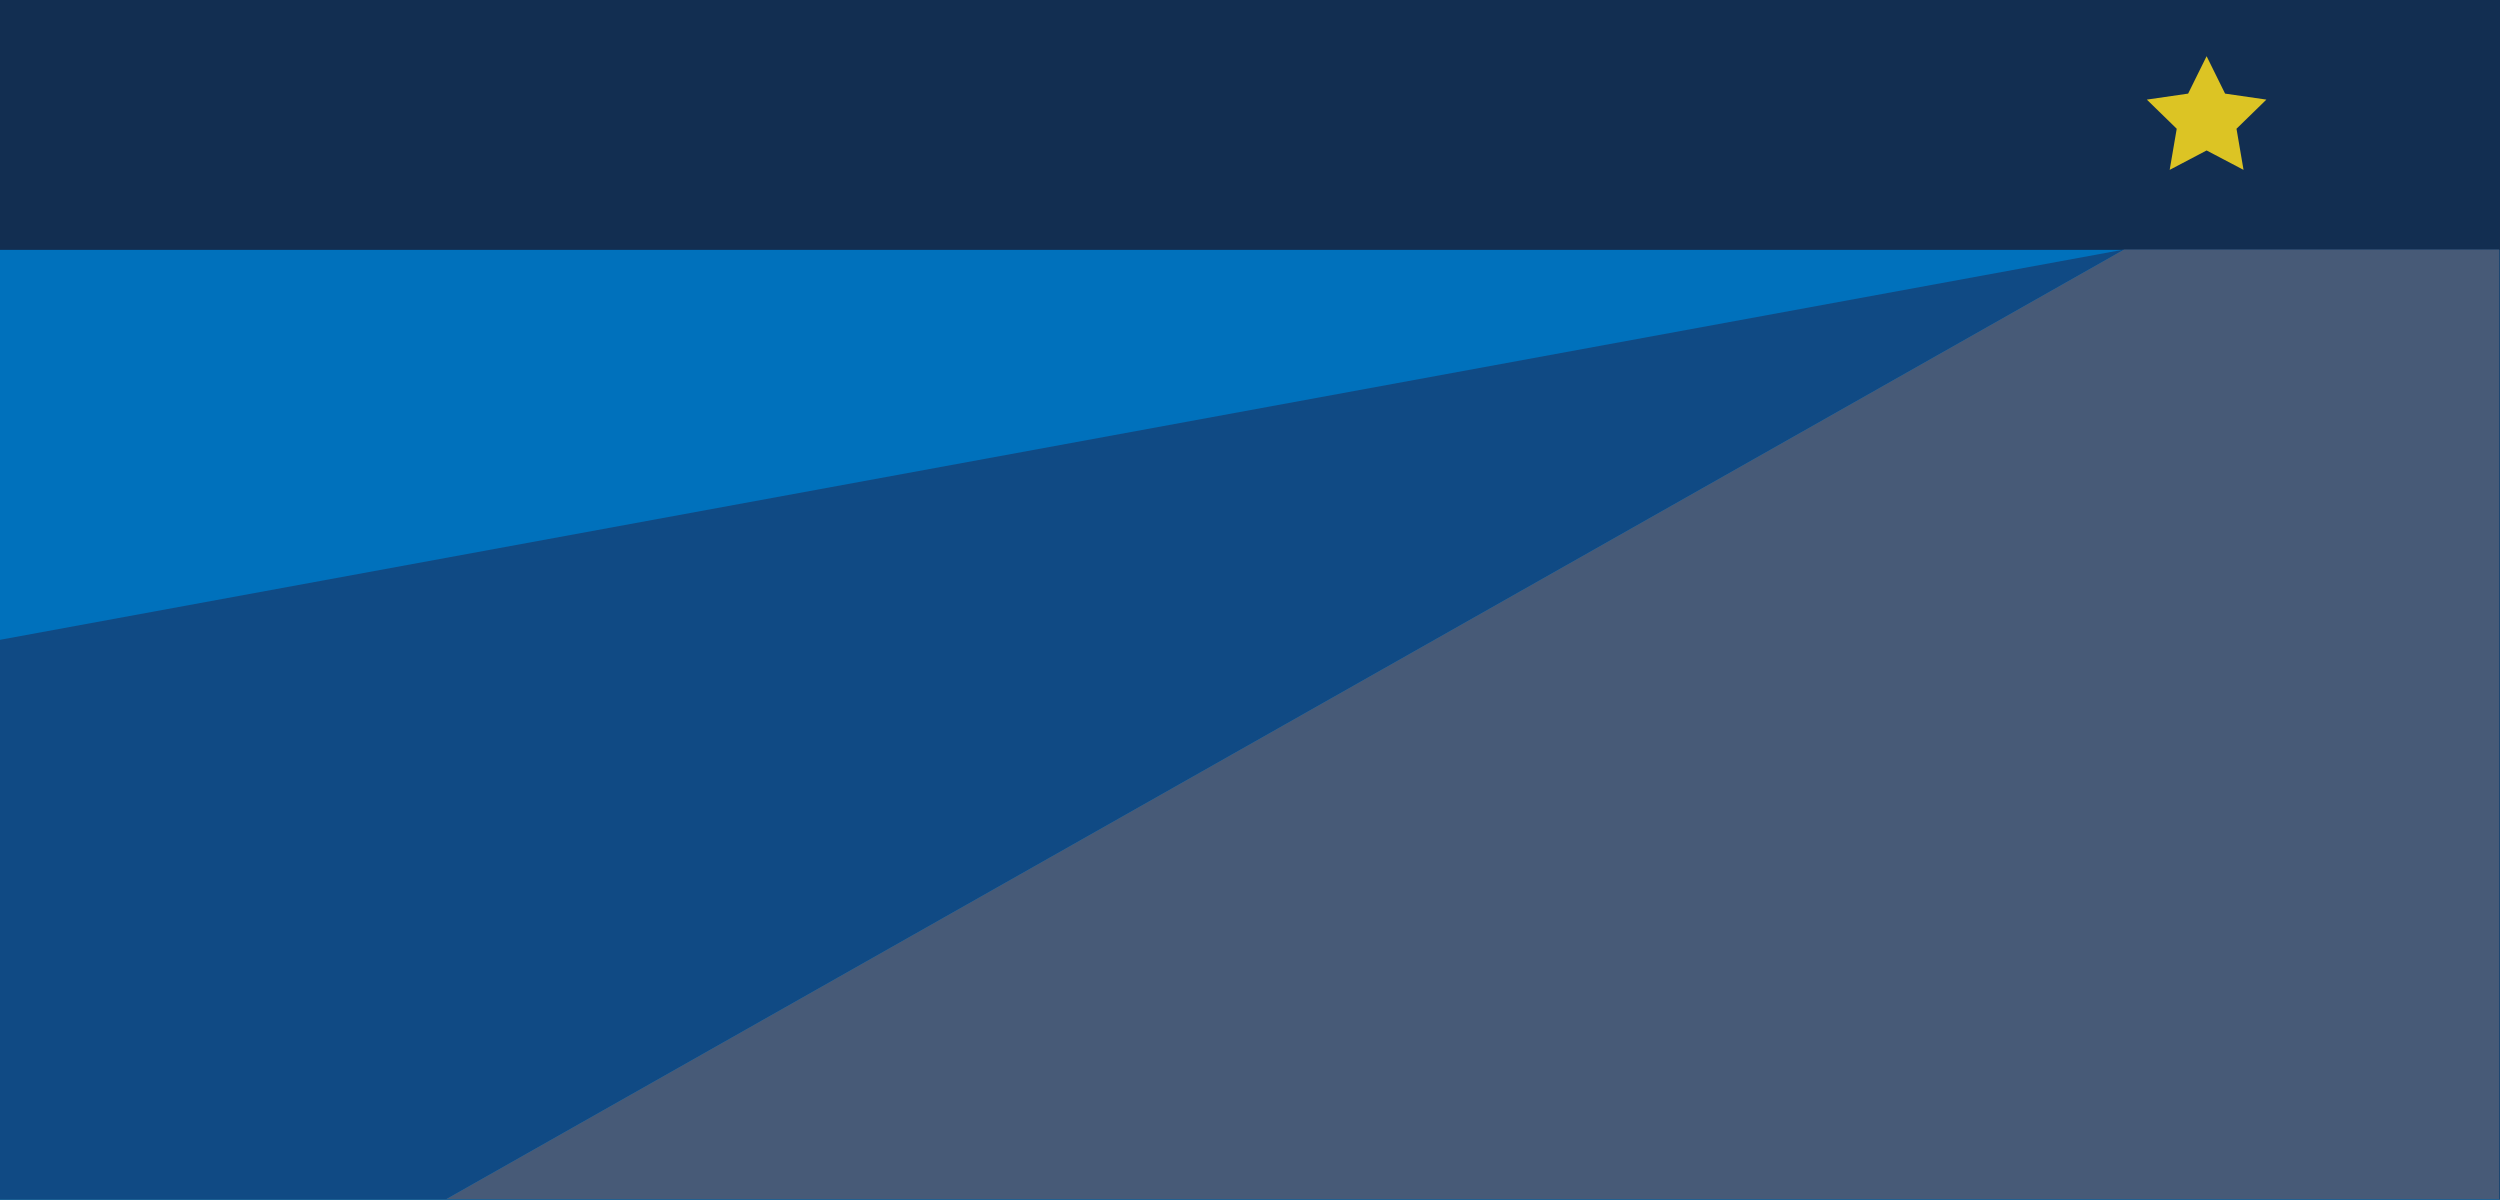
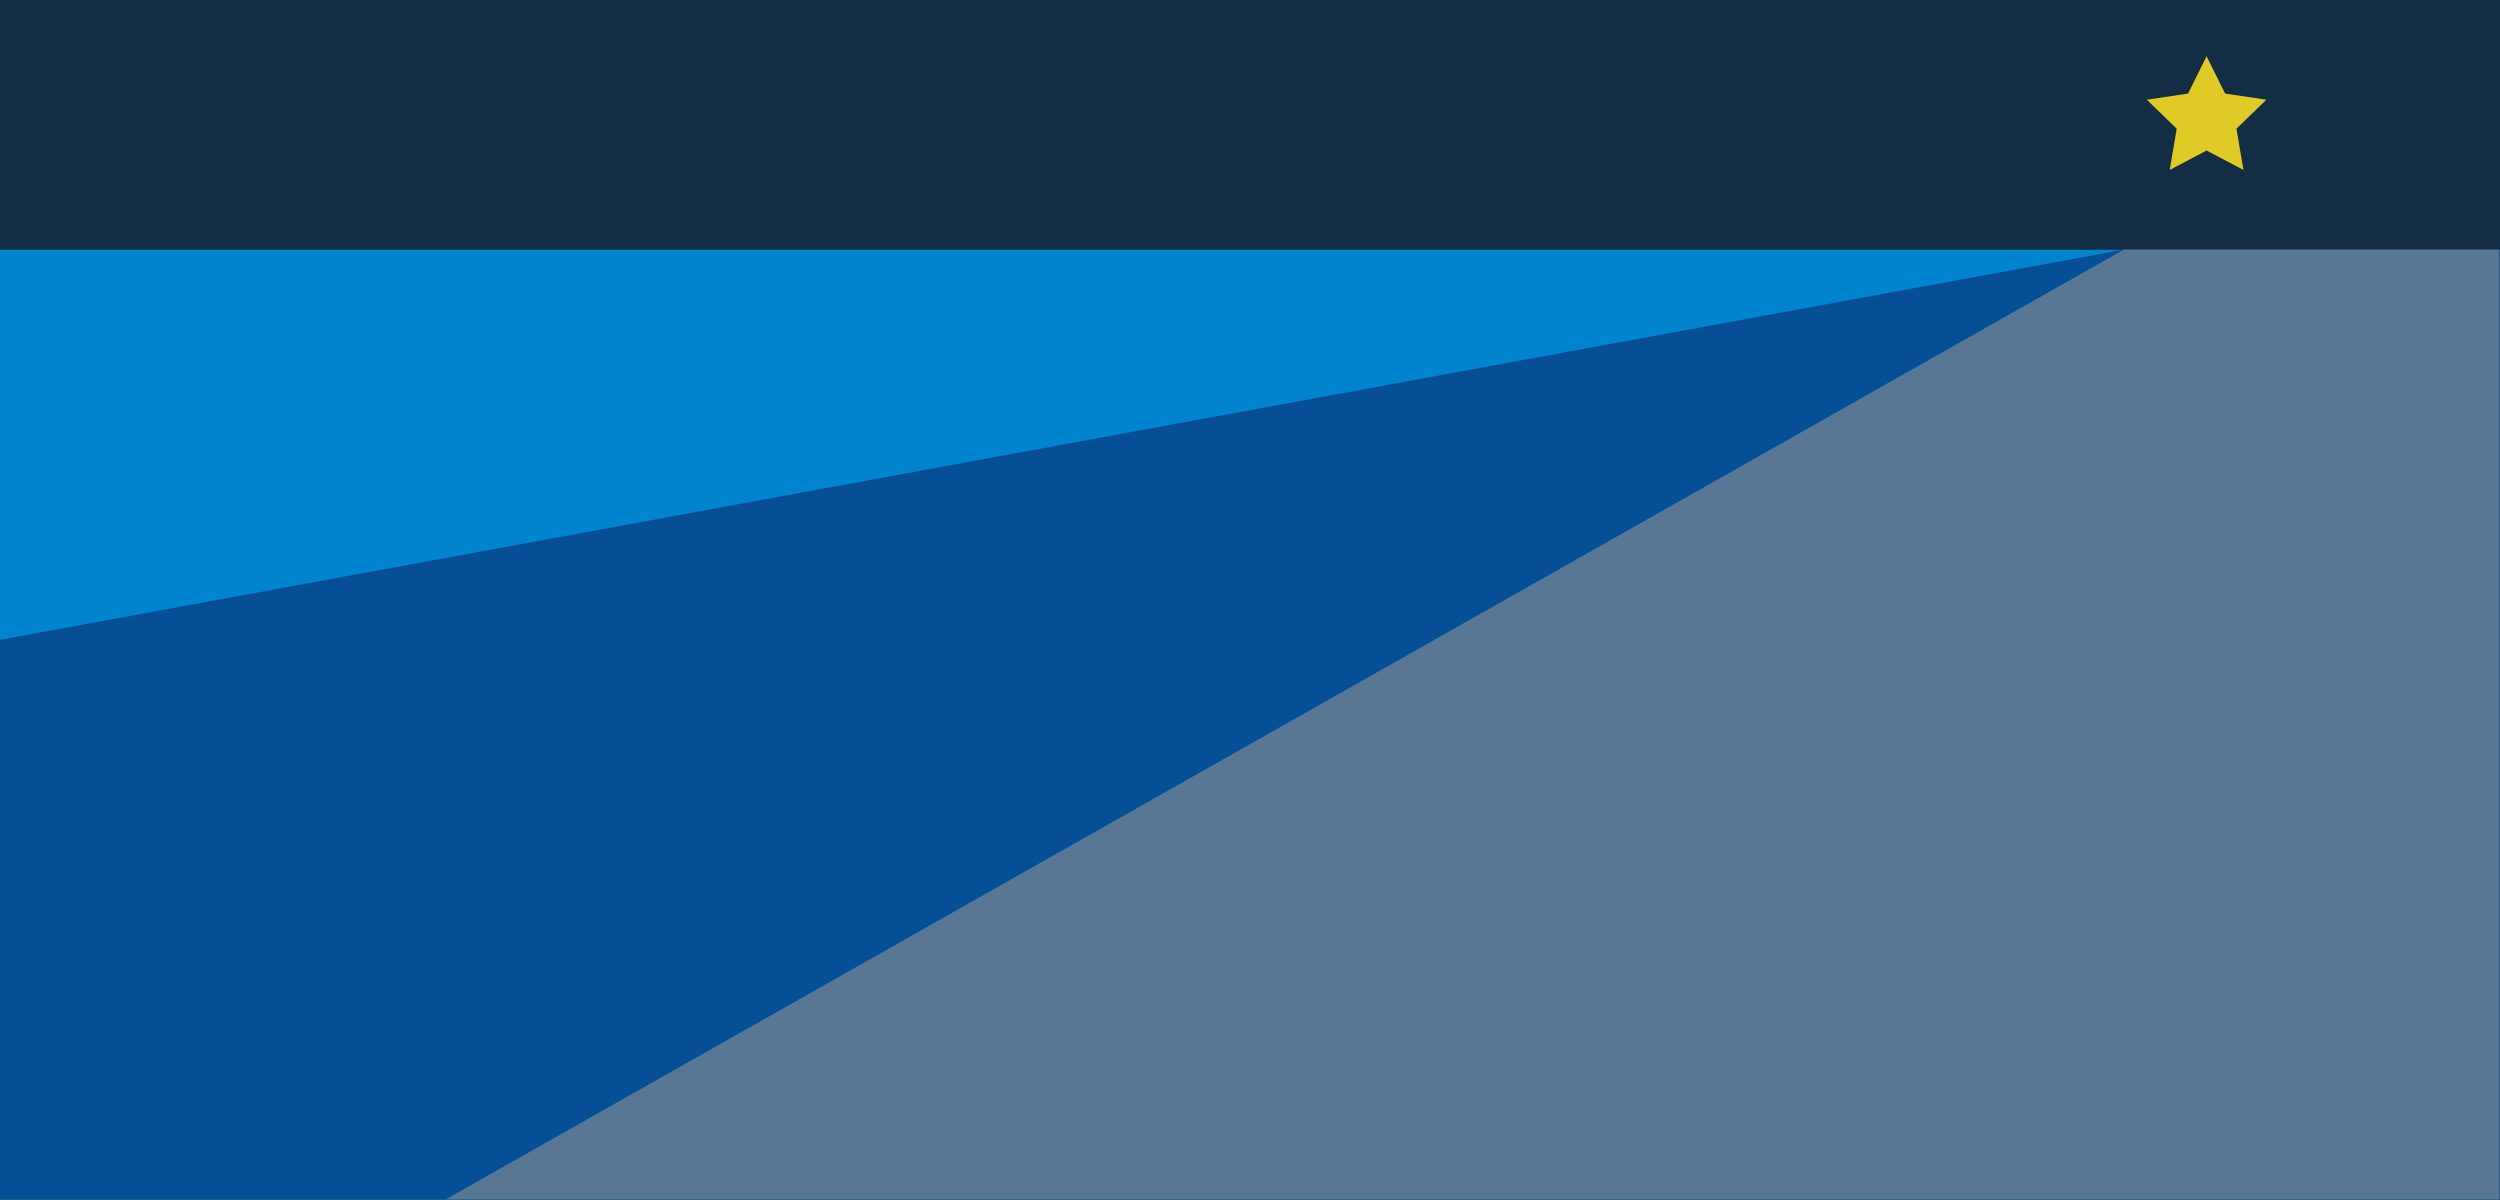
- <svg xmlns="http://www.w3.org/2000/svg" id="Layer_1" data-name="Layer 1" viewBox="0 0 1146 550">
-   <defs>
-     <style>.cls-1{fill:#122e51;}.cls-2{fill:#dcc424;}.cls-3{fill:#0071bc;}.cls-4{fill:#104a84;}.cls-5{fill:#475a77;}</style>
-   </defs>
-   <rect class="cls-1" width="1146" height="550" />
-   <polygon class="cls-2" points="1011.51 25.76 1019.98 42.91 1038.91 45.66 1025.21 59.02 1028.44 77.87 1011.51 68.97 994.58 77.87 997.81 59.02 984.11 45.66 1003.04 42.91 1011.51 25.76" />
-   <rect class="cls-3" y="114.54" width="1145.66" height="435.31" />
-   <polygon class="cls-4" points="973.73 114.38 0 293.29 0 549.69 204.57 549.69 973.73 114.38" />
-   <polygon class="cls-5" points="973.73 114.38 204.57 549.69 1145.66 549.69 1145.66 114.38 973.73 114.38" />
+ <svg xmlns="http://www.w3.org/2000/svg" version="1.1" id="Layer_1" x="0px" y="0px" viewBox="0 0 1146 550" style="enable-background:new 0 0 1146 550;" xml:space="preserve">
+   <style type="text/css">
+ 	.st0{fill:#122D44;}
+ 	.st1{fill:#E0CB26;}
+ 	.st2{fill:#0084CE;}
+ 	.st3{fill:#064E96;}
+ 	.st4{fill:#577795;}
+ </style>
+   <rect class="st0" width="1146" height="550" />
+   <polygon class="st1" points="1011.5,25.8 1020,42.9 1038.9,45.7 1025.2,59 1028.4,77.9 1011.5,69 994.6,77.9 997.8,59 984.1,45.7   1003,42.9 " />
+   <rect y="114.5" class="st2" width="1145.7" height="435.3" />
+   <polygon class="st3" points="973.7,114.4 0,293.3 0,549.7 204.6,549.7 " />
+   <polygon class="st4" points="973.7,114.4 204.6,549.7 1145.7,549.7 1145.7,114.4 " />
</svg>
